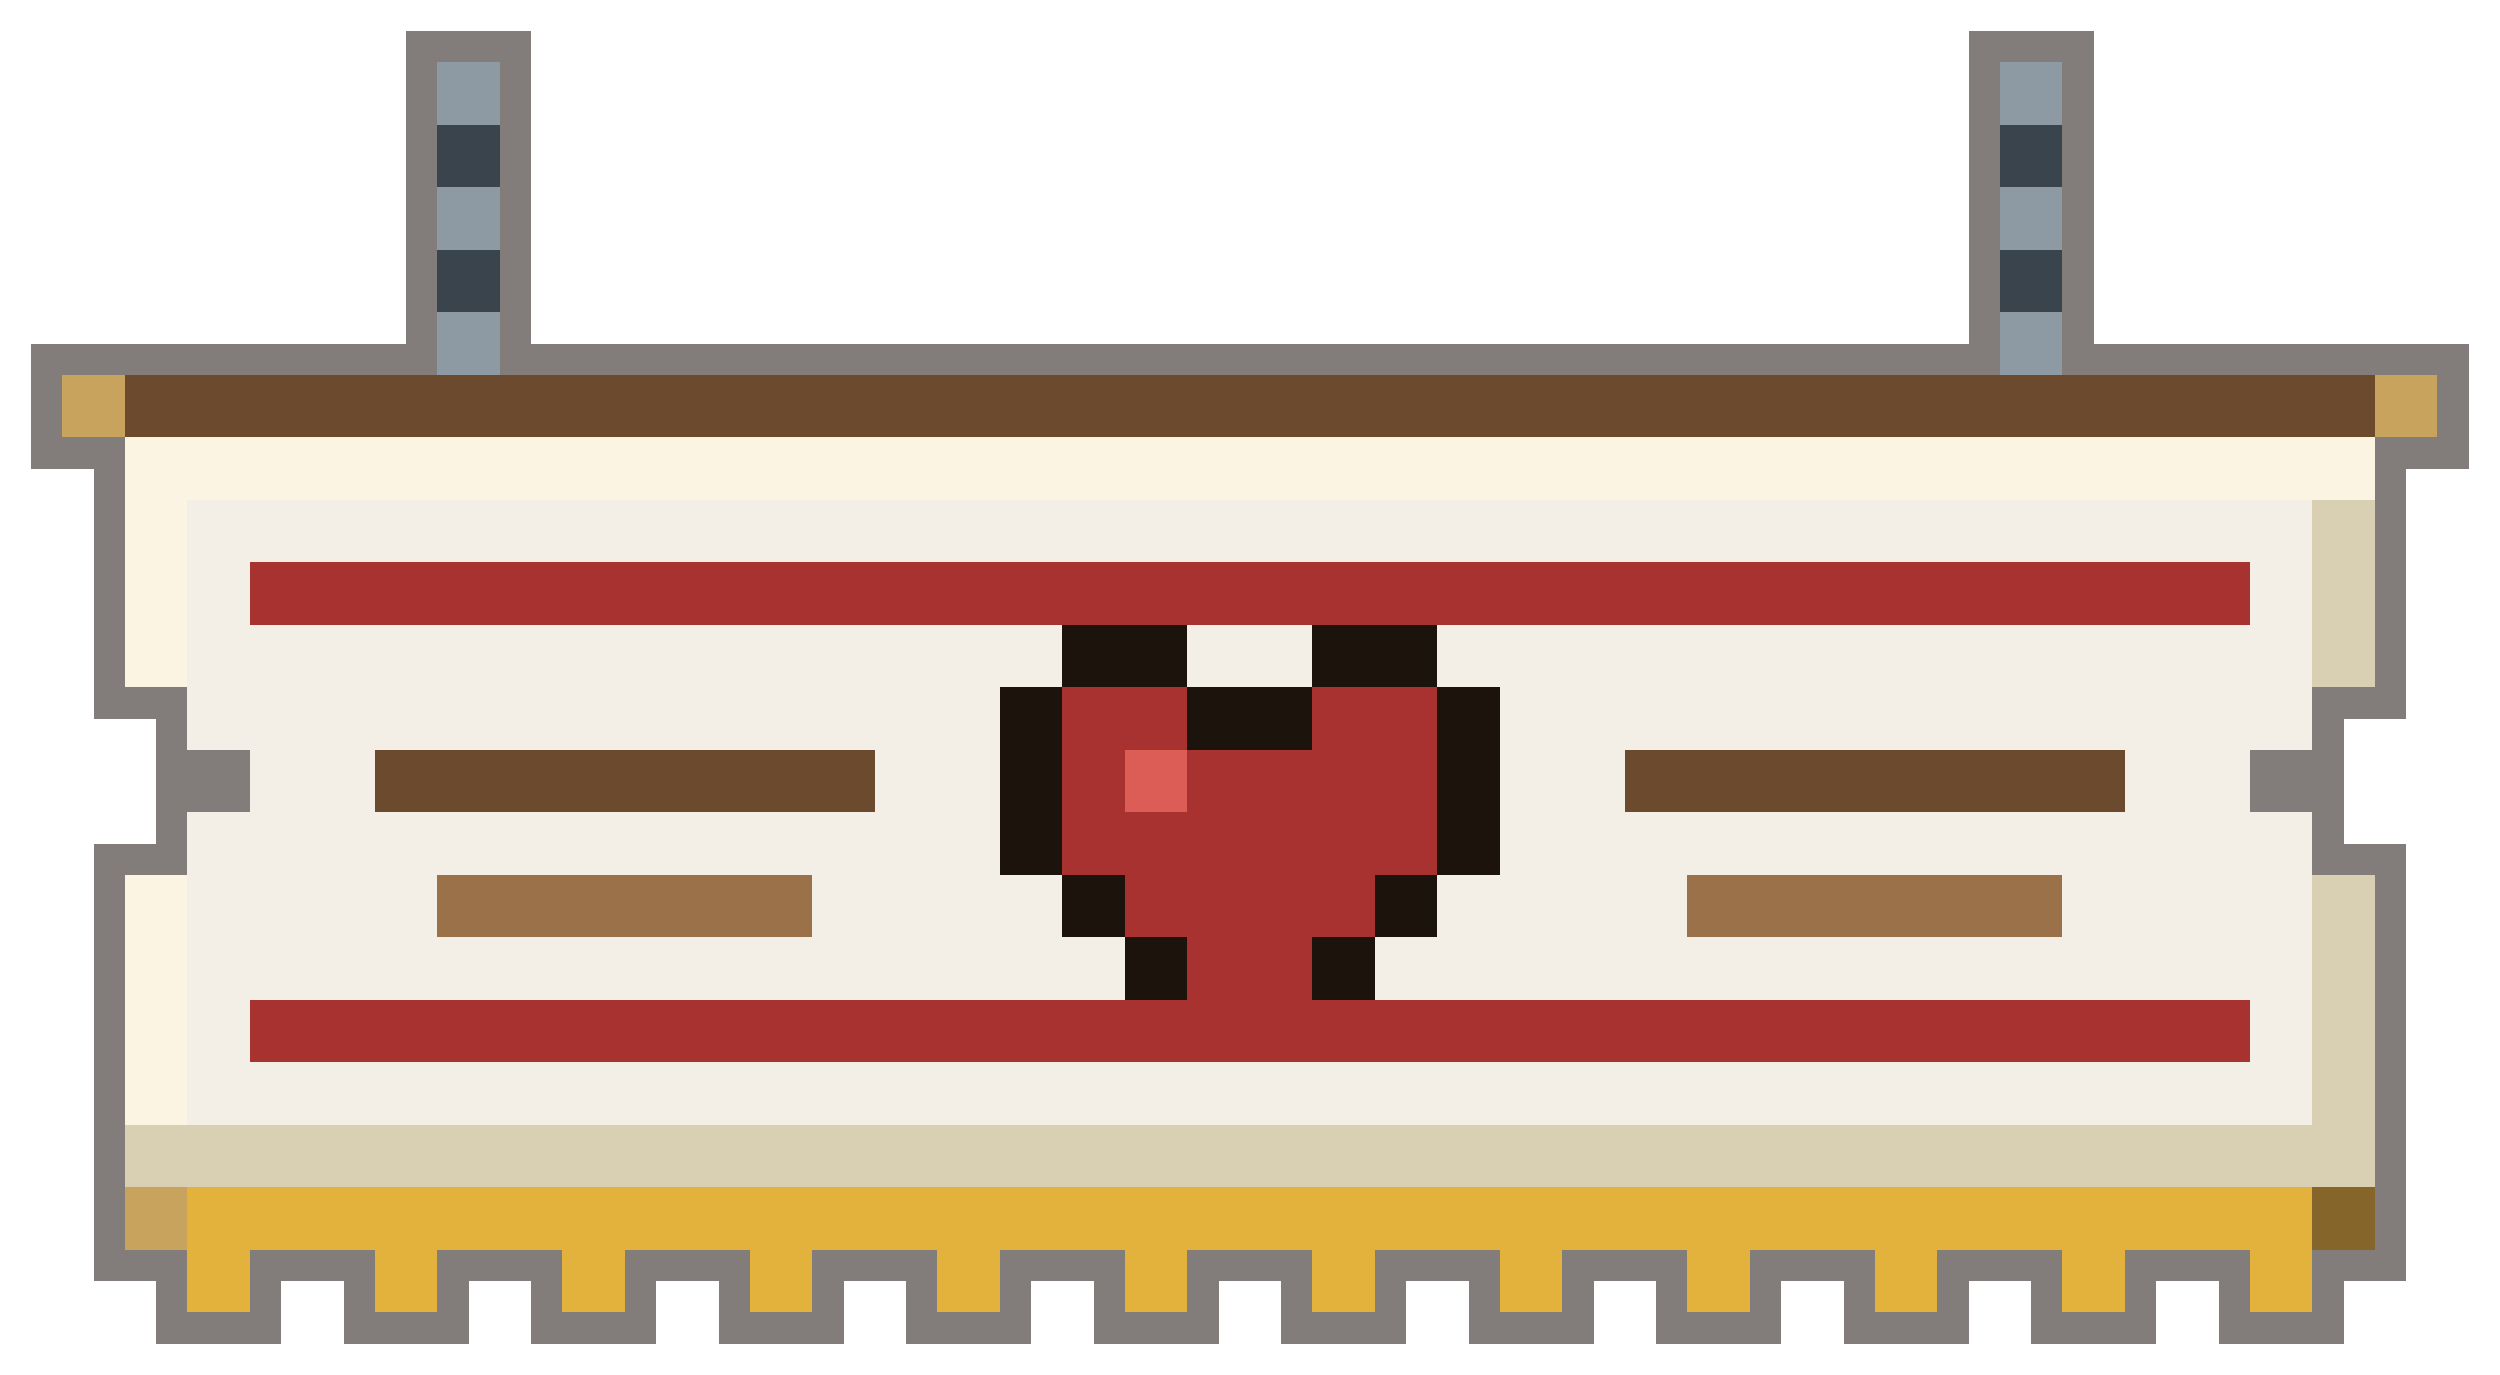
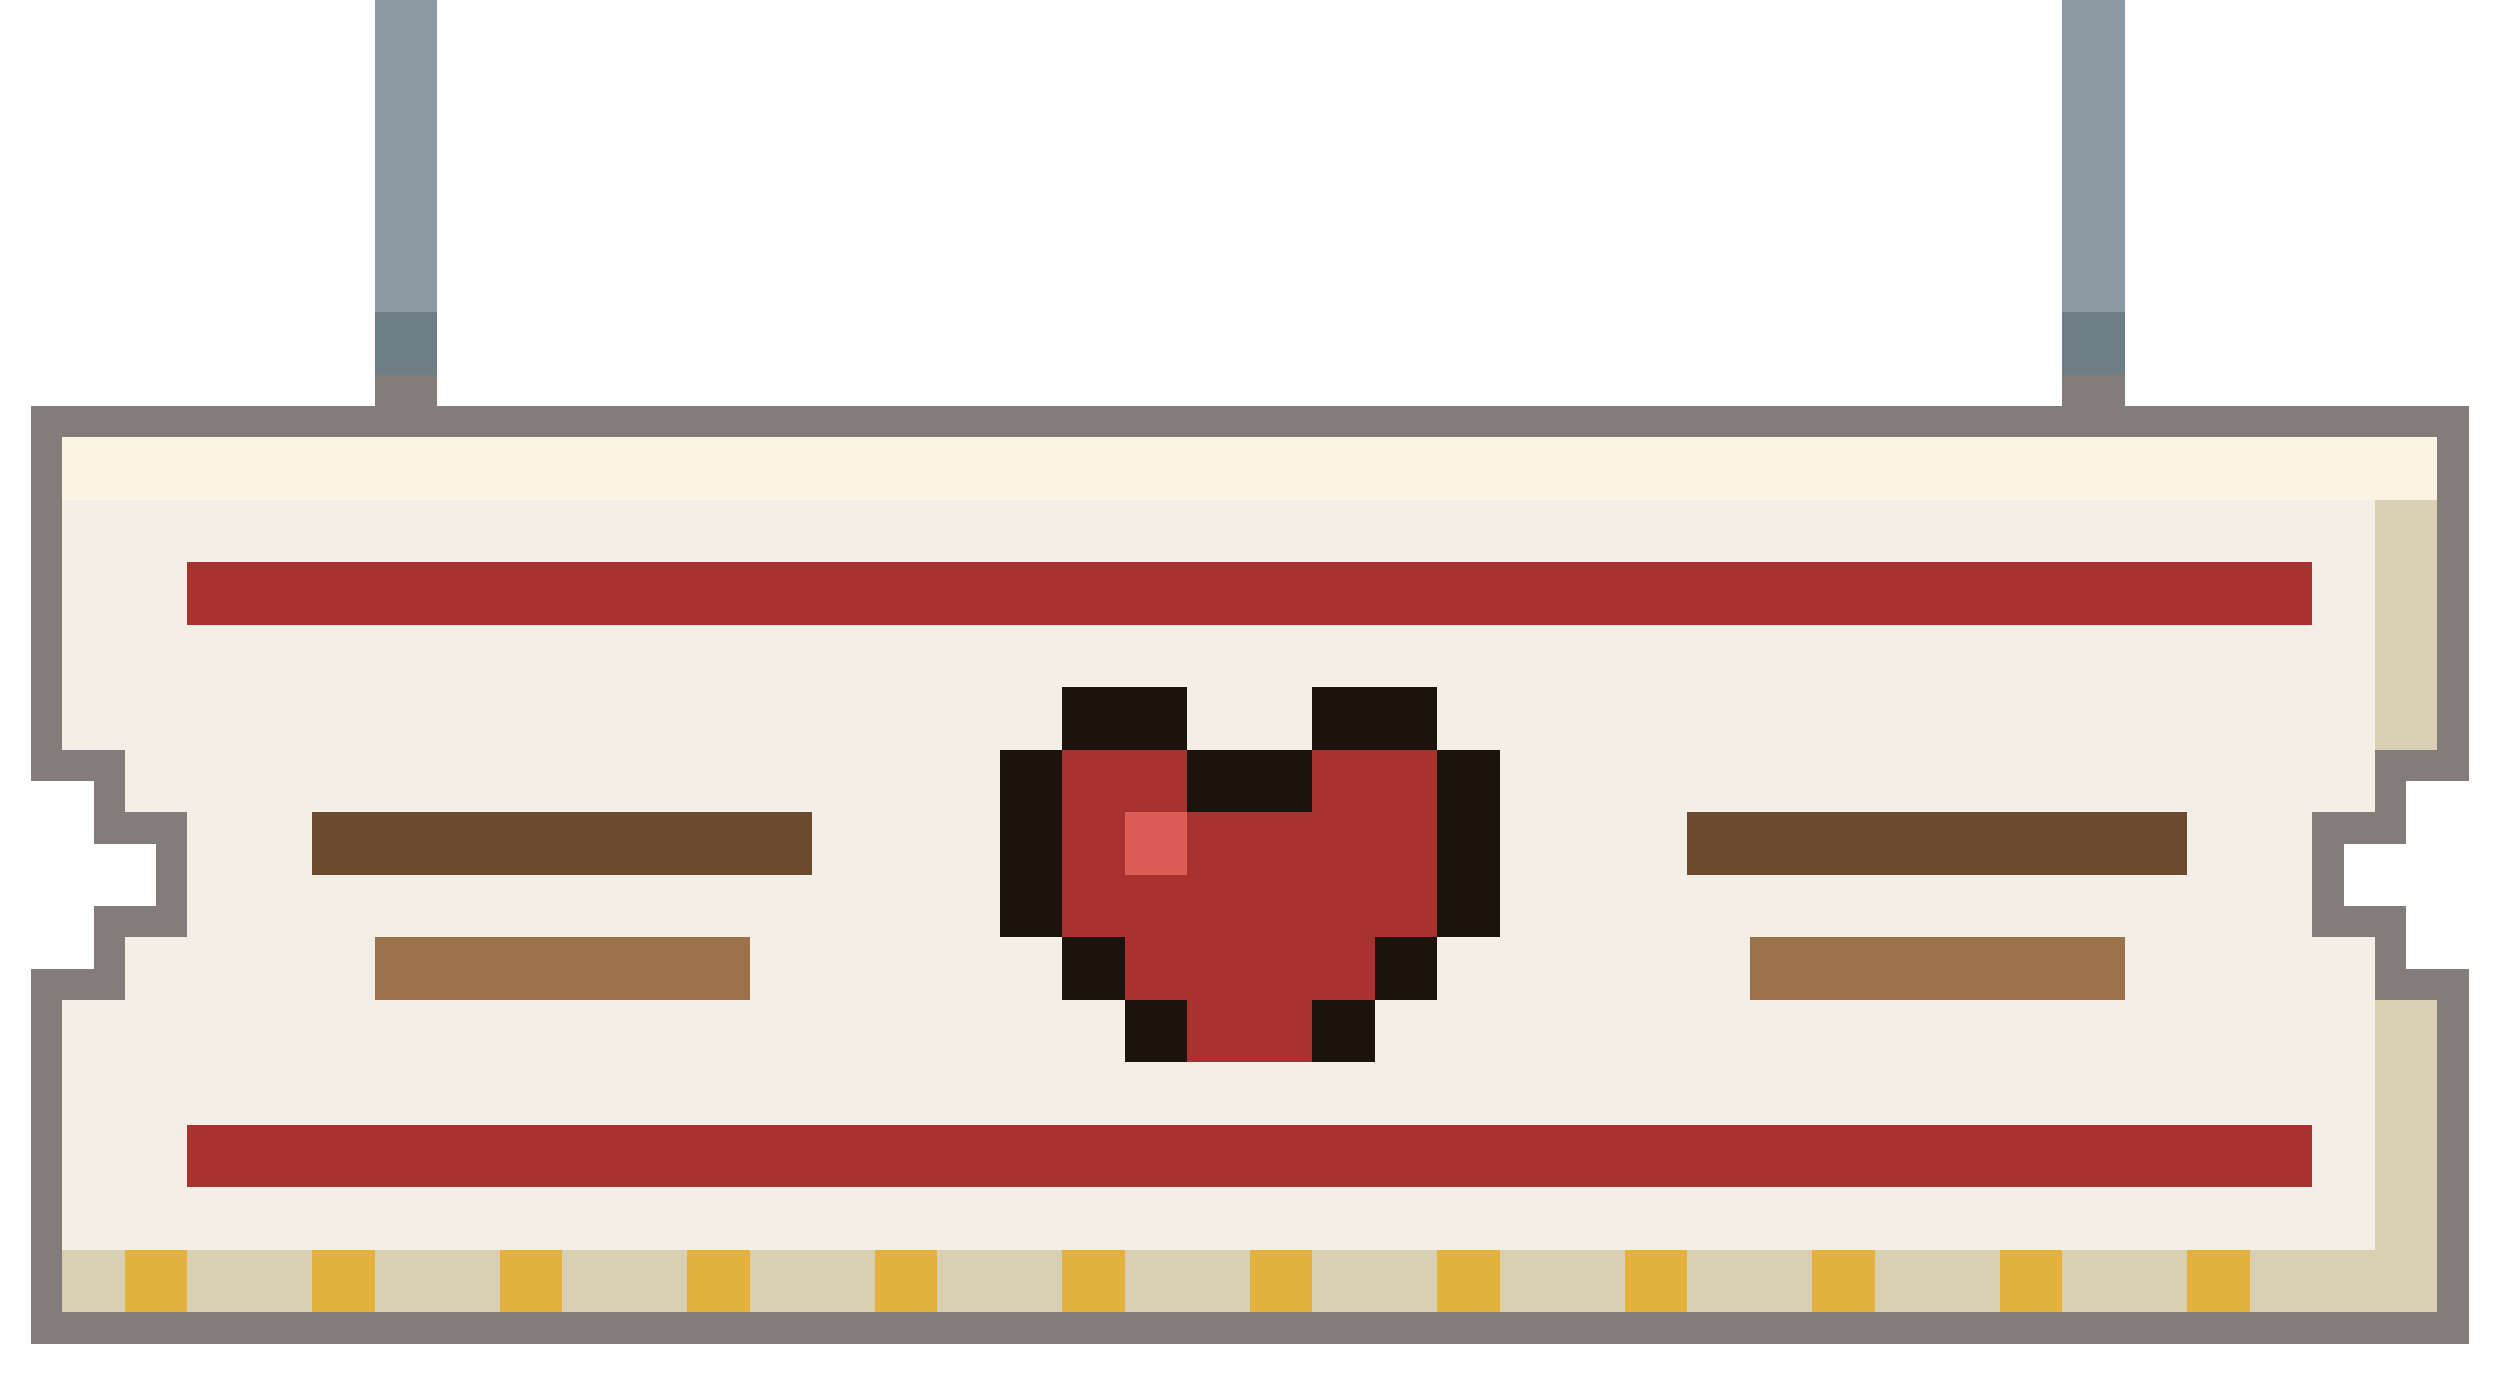
<svg xmlns="http://www.w3.org/2000/svg" viewBox="0 0 80 44" width="160" height="88" shape-rendering="crispEdges">
-   <rect x="13" y="1" width="4" height="1" fill="#1b130c" opacity="0.55" />
-   <rect x="63" y="1" width="4" height="1" fill="#1b130c" opacity="0.55" />
-   <rect x="13" y="2" width="1" height="1" fill="#1b130c" opacity="0.55" />
-   <rect x="14" y="2" width="2" height="1" fill="#8e9aa3" />
-   <rect x="16" y="2" width="1" height="1" fill="#1b130c" opacity="0.55" />
-   <rect x="63" y="2" width="1" height="1" fill="#1b130c" opacity="0.55" />
-   <rect x="64" y="2" width="2" height="1" fill="#8e9aa3" />
-   <rect x="66" y="2" width="1" height="1" fill="#1b130c" opacity="0.55" />
-   <rect x="13" y="3" width="1" height="1" fill="#1b130c" opacity="0.55" />
-   <rect x="14" y="3" width="2" height="1" fill="#8e9aa3" />
-   <rect x="16" y="3" width="1" height="1" fill="#1b130c" opacity="0.55" />
-   <rect x="63" y="3" width="1" height="1" fill="#1b130c" opacity="0.55" />
-   <rect x="64" y="3" width="2" height="1" fill="#8e9aa3" />
-   <rect x="66" y="3" width="1" height="1" fill="#1b130c" opacity="0.55" />
-   <rect x="13" y="4" width="1" height="1" fill="#1b130c" opacity="0.55" />
-   <rect x="14" y="4" width="2" height="1" fill="#3a444c" />
-   <rect x="16" y="4" width="1" height="1" fill="#1b130c" opacity="0.55" />
-   <rect x="63" y="4" width="1" height="1" fill="#1b130c" opacity="0.55" />
-   <rect x="64" y="4" width="2" height="1" fill="#3a444c" />
-   <rect x="66" y="4" width="1" height="1" fill="#1b130c" opacity="0.55" />
-   <rect x="13" y="5" width="1" height="1" fill="#1b130c" opacity="0.55" />
-   <rect x="14" y="5" width="2" height="1" fill="#3a444c" />
-   <rect x="16" y="5" width="1" height="1" fill="#1b130c" opacity="0.55" />
-   <rect x="63" y="5" width="1" height="1" fill="#1b130c" opacity="0.55" />
-   <rect x="64" y="5" width="2" height="1" fill="#3a444c" />
-   <rect x="66" y="5" width="1" height="1" fill="#1b130c" opacity="0.55" />
-   <rect x="13" y="6" width="1" height="1" fill="#1b130c" opacity="0.55" />
-   <rect x="14" y="6" width="2" height="1" fill="#8e9aa3" />
-   <rect x="16" y="6" width="1" height="1" fill="#1b130c" opacity="0.55" />
-   <rect x="63" y="6" width="1" height="1" fill="#1b130c" opacity="0.55" />
-   <rect x="64" y="6" width="2" height="1" fill="#8e9aa3" />
-   <rect x="66" y="6" width="1" height="1" fill="#1b130c" opacity="0.55" />
-   <rect x="13" y="7" width="1" height="1" fill="#1b130c" opacity="0.55" />
-   <rect x="14" y="7" width="2" height="1" fill="#8e9aa3" />
-   <rect x="16" y="7" width="1" height="1" fill="#1b130c" opacity="0.55" />
-   <rect x="63" y="7" width="1" height="1" fill="#1b130c" opacity="0.55" />
-   <rect x="64" y="7" width="2" height="1" fill="#8e9aa3" />
-   <rect x="66" y="7" width="1" height="1" fill="#1b130c" opacity="0.55" />
-   <rect x="13" y="8" width="1" height="1" fill="#1b130c" opacity="0.55" />
-   <rect x="14" y="8" width="2" height="1" fill="#3a444c" />
-   <rect x="16" y="8" width="1" height="1" fill="#1b130c" opacity="0.55" />
-   <rect x="63" y="8" width="1" height="1" fill="#1b130c" opacity="0.55" />
-   <rect x="64" y="8" width="2" height="1" fill="#3a444c" />
-   <rect x="66" y="8" width="1" height="1" fill="#1b130c" opacity="0.55" />
-   <rect x="13" y="9" width="1" height="1" fill="#1b130c" opacity="0.55" />
-   <rect x="14" y="9" width="2" height="1" fill="#3a444c" />
-   <rect x="16" y="9" width="1" height="1" fill="#1b130c" opacity="0.55" />
-   <rect x="63" y="9" width="1" height="1" fill="#1b130c" opacity="0.55" />
-   <rect x="64" y="9" width="2" height="1" fill="#3a444c" />
-   <rect x="66" y="9" width="1" height="1" fill="#1b130c" opacity="0.55" />
-   <rect x="13" y="10" width="1" height="1" fill="#1b130c" opacity="0.55" />
-   <rect x="14" y="10" width="2" height="1" fill="#8e9aa3" />
-   <rect x="16" y="10" width="1" height="1" fill="#1b130c" opacity="0.55" />
-   <rect x="63" y="10" width="1" height="1" fill="#1b130c" opacity="0.55" />
-   <rect x="64" y="10" width="2" height="1" fill="#8e9aa3" />
-   <rect x="66" y="10" width="1" height="1" fill="#1b130c" opacity="0.55" />
-   <rect x="1" y="11" width="13" height="1" fill="#1b130c" opacity="0.55" />
-   <rect x="14" y="11" width="2" height="1" fill="#8e9aa3" />
-   <rect x="16" y="11" width="48" height="1" fill="#1b130c" opacity="0.55" />
-   <rect x="64" y="11" width="2" height="1" fill="#8e9aa3" />
-   <rect x="66" y="11" width="13" height="1" fill="#1b130c" opacity="0.55" />
-   <rect x="1" y="12" width="1" height="1" fill="#1b130c" opacity="0.55" />
-   <rect x="2" y="12" width="2" height="1" fill="#c8a35e" />
-   <rect x="4" y="12" width="72" height="1" fill="#6b4a2e" />
-   <rect x="76" y="12" width="2" height="1" fill="#c8a35e" />
-   <rect x="78" y="12" width="1" height="1" fill="#1b130c" opacity="0.55" />
-   <rect x="1" y="13" width="1" height="1" fill="#1b130c" opacity="0.55" />
-   <rect x="2" y="13" width="2" height="1" fill="#c8a35e" />
-   <rect x="4" y="13" width="72" height="1" fill="#6b4a2e" />
-   <rect x="76" y="13" width="2" height="1" fill="#c8a35e" />
-   <rect x="78" y="13" width="1" height="1" fill="#1b130c" opacity="0.55" />
-   <rect x="1" y="14" width="3" height="1" fill="#1b130c" opacity="0.55" />
-   <rect x="4" y="14" width="72" height="1" fill="#fbf4e2" />
-   <rect x="76" y="14" width="3" height="1" fill="#1b130c" opacity="0.55" />
-   <rect x="3" y="15" width="1" height="1" fill="#1b130c" opacity="0.55" />
-   <rect x="4" y="15" width="72" height="1" fill="#fbf4e2" />
-   <rect x="76" y="15" width="1" height="1" fill="#1b130c" opacity="0.55" />
-   <rect x="3" y="16" width="1" height="1" fill="#1b130c" opacity="0.55" />
-   <rect x="4" y="16" width="2" height="1" fill="#fbf4e2" />
-   <rect x="6" y="16" width="68" height="1" fill="#f4efe6" />
-   <rect x="74" y="16" width="2" height="1" fill="#d9cfb2" />
-   <rect x="76" y="16" width="1" height="1" fill="#1b130c" opacity="0.55" />
-   <rect x="3" y="17" width="1" height="1" fill="#1b130c" opacity="0.55" />
-   <rect x="4" y="17" width="2" height="1" fill="#fbf4e2" />
-   <rect x="6" y="17" width="68" height="1" fill="#f4efe6" />
-   <rect x="74" y="17" width="2" height="1" fill="#d9cfb2" />
-   <rect x="76" y="17" width="1" height="1" fill="#1b130c" opacity="0.55" />
-   <rect x="3" y="18" width="1" height="1" fill="#1b130c" opacity="0.55" />
-   <rect x="4" y="18" width="2" height="1" fill="#fbf4e2" />
-   <rect x="6" y="18" width="2" height="1" fill="#f4efe6" />
-   <rect x="8" y="18" width="64" height="1" fill="#a8322f" />
-   <rect x="72" y="18" width="2" height="1" fill="#f4efe6" />
-   <rect x="74" y="18" width="2" height="1" fill="#d9cfb2" />
-   <rect x="76" y="18" width="1" height="1" fill="#1b130c" opacity="0.55" />
-   <rect x="3" y="19" width="1" height="1" fill="#1b130c" opacity="0.55" />
-   <rect x="4" y="19" width="2" height="1" fill="#fbf4e2" />
-   <rect x="6" y="19" width="2" height="1" fill="#f4efe6" />
-   <rect x="8" y="19" width="64" height="1" fill="#a8322f" />
-   <rect x="72" y="19" width="2" height="1" fill="#f4efe6" />
-   <rect x="74" y="19" width="2" height="1" fill="#d9cfb2" />
-   <rect x="76" y="19" width="1" height="1" fill="#1b130c" opacity="0.55" />
-   <rect x="3" y="20" width="1" height="1" fill="#1b130c" opacity="0.55" />
-   <rect x="4" y="20" width="2" height="1" fill="#fbf4e2" />
-   <rect x="6" y="20" width="28" height="1" fill="#f4efe6" />
-   <rect x="34" y="20" width="4" height="1" fill="#1b130c" />
-   <rect x="38" y="20" width="4" height="1" fill="#f4efe6" />
-   <rect x="42" y="20" width="4" height="1" fill="#1b130c" />
-   <rect x="46" y="20" width="28" height="1" fill="#f4efe6" />
-   <rect x="74" y="20" width="2" height="1" fill="#d9cfb2" />
-   <rect x="76" y="20" width="1" height="1" fill="#1b130c" opacity="0.55" />
-   <rect x="3" y="21" width="1" height="1" fill="#1b130c" opacity="0.55" />
-   <rect x="4" y="21" width="2" height="1" fill="#fbf4e2" />
-   <rect x="6" y="21" width="28" height="1" fill="#f4efe6" />
-   <rect x="34" y="21" width="4" height="1" fill="#1b130c" />
-   <rect x="38" y="21" width="4" height="1" fill="#f4efe6" />
-   <rect x="42" y="21" width="4" height="1" fill="#1b130c" />
-   <rect x="46" y="21" width="28" height="1" fill="#f4efe6" />
-   <rect x="74" y="21" width="2" height="1" fill="#d9cfb2" />
-   <rect x="76" y="21" width="1" height="1" fill="#1b130c" opacity="0.55" />
-   <rect x="3" y="22" width="3" height="1" fill="#1b130c" opacity="0.55" />
-   <rect x="6" y="22" width="26" height="1" fill="#f4efe6" />
-   <rect x="32" y="22" width="2" height="1" fill="#1b130c" />
-   <rect x="34" y="22" width="4" height="1" fill="#a8322f" />
-   <rect x="38" y="22" width="4" height="1" fill="#1b130c" />
-   <rect x="42" y="22" width="4" height="1" fill="#a8322f" />
-   <rect x="46" y="22" width="2" height="1" fill="#1b130c" />
-   <rect x="48" y="22" width="26" height="1" fill="#f4efe6" />
-   <rect x="74" y="22" width="3" height="1" fill="#1b130c" opacity="0.55" />
-   <rect x="5" y="23" width="1" height="1" fill="#1b130c" opacity="0.55" />
-   <rect x="6" y="23" width="26" height="1" fill="#f4efe6" />
-   <rect x="32" y="23" width="2" height="1" fill="#1b130c" />
-   <rect x="34" y="23" width="4" height="1" fill="#a8322f" />
-   <rect x="38" y="23" width="4" height="1" fill="#1b130c" />
-   <rect x="42" y="23" width="4" height="1" fill="#a8322f" />
-   <rect x="46" y="23" width="2" height="1" fill="#1b130c" />
-   <rect x="48" y="23" width="26" height="1" fill="#f4efe6" />
-   <rect x="74" y="23" width="1" height="1" fill="#1b130c" opacity="0.55" />
-   <rect x="5" y="24" width="3" height="1" fill="#1b130c" opacity="0.55" />
-   <rect x="8" y="24" width="4" height="1" fill="#f4efe6" />
-   <rect x="12" y="24" width="16" height="1" fill="#6b4a2e" />
-   <rect x="28" y="24" width="4" height="1" fill="#f4efe6" />
+   <rect x="12" y="0" width="2" height="1" fill="#8e9aa3" />
+   <rect x="12" y="1" width="2" height="1" fill="#8e9aa3" />
+   <rect x="12" y="2" width="2" height="1" fill="#8e9aa3" />
+   <rect x="12" y="3" width="2" height="1" fill="#8e9aa3" />
+   <rect x="12" y="4" width="2" height="1" fill="#8e9aa3" />
+   <rect x="12" y="5" width="2" height="1" fill="#8e9aa3" />
+   <rect x="12" y="6" width="2" height="1" fill="#8e9aa3" />
+   <rect x="12" y="7" width="2" height="1" fill="#8e9aa3" />
+   <rect x="12" y="8" width="2" height="1" fill="#8e9aa3" />
+   <rect x="12" y="9" width="2" height="1" fill="#8e9aa3" />
+   <rect x="12" y="10" width="2" height="1" fill="#6f7d87" />
+   <rect x="12" y="11" width="2" height="1" fill="#6f7d87" />
+   <rect x="12" y="12" width="2" height="1" fill="#1b130c" opacity="0.55" />
+   <rect x="66" y="0" width="2" height="1" fill="#8e9aa3" />
+   <rect x="66" y="1" width="2" height="1" fill="#8e9aa3" />
+   <rect x="66" y="2" width="2" height="1" fill="#8e9aa3" />
+   <rect x="66" y="3" width="2" height="1" fill="#8e9aa3" />
+   <rect x="66" y="4" width="2" height="1" fill="#8e9aa3" />
+   <rect x="66" y="5" width="2" height="1" fill="#8e9aa3" />
+   <rect x="66" y="6" width="2" height="1" fill="#8e9aa3" />
+   <rect x="66" y="7" width="2" height="1" fill="#8e9aa3" />
+   <rect x="66" y="8" width="2" height="1" fill="#8e9aa3" />
+   <rect x="66" y="9" width="2" height="1" fill="#8e9aa3" />
+   <rect x="66" y="10" width="2" height="1" fill="#6f7d87" />
+   <rect x="66" y="11" width="2" height="1" fill="#6f7d87" />
+   <rect x="66" y="12" width="2" height="1" fill="#1b130c" opacity="0.55" />
+   <rect x="1" y="13" width="78" height="1" fill="#1b130c" opacity="0.55" />
+   <rect x="1" y="14" width="1" height="1" fill="#1b130c" opacity="0.55" />
+   <rect x="2" y="14" width="76" height="1" fill="#fbf4e2" />
+   <rect x="78" y="14" width="1" height="1" fill="#1b130c" opacity="0.55" />
+   <rect x="1" y="15" width="1" height="1" fill="#1b130c" opacity="0.55" />
+   <rect x="2" y="15" width="76" height="1" fill="#fbf4e2" />
+   <rect x="78" y="15" width="1" height="1" fill="#1b130c" opacity="0.55" />
+   <rect x="1" y="16" width="1" height="1" fill="#1b130c" opacity="0.55" />
+   <rect x="2" y="16" width="74" height="1" fill="#f4efe6" />
+   <rect x="76" y="16" width="2" height="1" fill="#d9cfb2" />
+   <rect x="78" y="16" width="1" height="1" fill="#1b130c" opacity="0.55" />
+   <rect x="1" y="17" width="1" height="1" fill="#1b130c" opacity="0.55" />
+   <rect x="2" y="17" width="74" height="1" fill="#f4efe6" />
+   <rect x="76" y="17" width="2" height="1" fill="#d9cfb2" />
+   <rect x="78" y="17" width="1" height="1" fill="#1b130c" opacity="0.55" />
+   <rect x="1" y="18" width="1" height="1" fill="#1b130c" opacity="0.55" />
+   <rect x="2" y="18" width="4" height="1" fill="#f4efe6" />
+   <rect x="6" y="18" width="68" height="1" fill="#a8322f" />
+   <rect x="74" y="18" width="2" height="1" fill="#f4efe6" />
+   <rect x="76" y="18" width="2" height="1" fill="#d9cfb2" />
+   <rect x="78" y="18" width="1" height="1" fill="#1b130c" opacity="0.55" />
+   <rect x="1" y="19" width="1" height="1" fill="#1b130c" opacity="0.55" />
+   <rect x="2" y="19" width="4" height="1" fill="#f4efe6" />
+   <rect x="6" y="19" width="68" height="1" fill="#a8322f" />
+   <rect x="74" y="19" width="2" height="1" fill="#f4efe6" />
+   <rect x="76" y="19" width="2" height="1" fill="#d9cfb2" />
+   <rect x="78" y="19" width="1" height="1" fill="#1b130c" opacity="0.55" />
+   <rect x="1" y="20" width="1" height="1" fill="#1b130c" opacity="0.55" />
+   <rect x="2" y="20" width="74" height="1" fill="#f4efe6" />
+   <rect x="76" y="20" width="2" height="1" fill="#d9cfb2" />
+   <rect x="78" y="20" width="1" height="1" fill="#1b130c" opacity="0.55" />
+   <rect x="1" y="21" width="1" height="1" fill="#1b130c" opacity="0.55" />
+   <rect x="2" y="21" width="74" height="1" fill="#f4efe6" />
+   <rect x="76" y="21" width="2" height="1" fill="#d9cfb2" />
+   <rect x="78" y="21" width="1" height="1" fill="#1b130c" opacity="0.55" />
+   <rect x="1" y="22" width="1" height="1" fill="#1b130c" opacity="0.55" />
+   <rect x="2" y="22" width="32" height="1" fill="#f4efe6" />
+   <rect x="34" y="22" width="4" height="1" fill="#1b130c" />
+   <rect x="38" y="22" width="4" height="1" fill="#f4efe6" />
+   <rect x="42" y="22" width="4" height="1" fill="#1b130c" />
+   <rect x="46" y="22" width="30" height="1" fill="#f4efe6" />
+   <rect x="76" y="22" width="2" height="1" fill="#d9cfb2" />
+   <rect x="78" y="22" width="1" height="1" fill="#1b130c" opacity="0.55" />
+   <rect x="1" y="23" width="1" height="1" fill="#1b130c" opacity="0.55" />
+   <rect x="2" y="23" width="32" height="1" fill="#f4efe6" />
+   <rect x="34" y="23" width="4" height="1" fill="#1b130c" />
+   <rect x="38" y="23" width="4" height="1" fill="#f4efe6" />
+   <rect x="42" y="23" width="4" height="1" fill="#1b130c" />
+   <rect x="46" y="23" width="30" height="1" fill="#f4efe6" />
+   <rect x="76" y="23" width="2" height="1" fill="#d9cfb2" />
+   <rect x="78" y="23" width="1" height="1" fill="#1b130c" opacity="0.55" />
+   <rect x="1" y="24" width="3" height="1" fill="#1b130c" opacity="0.55" />
+   <rect x="4" y="24" width="28" height="1" fill="#f4efe6" />
  <rect x="32" y="24" width="2" height="1" fill="#1b130c" />
-   <rect x="34" y="24" width="2" height="1" fill="#a8322f" />
-   <rect x="36" y="24" width="2" height="1" fill="#dc5d55" />
-   <rect x="38" y="24" width="8" height="1" fill="#a8322f" />
+   <rect x="34" y="24" width="4" height="1" fill="#a8322f" />
+   <rect x="38" y="24" width="4" height="1" fill="#1b130c" />
+   <rect x="42" y="24" width="4" height="1" fill="#a8322f" />
  <rect x="46" y="24" width="2" height="1" fill="#1b130c" />
-   <rect x="48" y="24" width="4" height="1" fill="#f4efe6" />
-   <rect x="52" y="24" width="16" height="1" fill="#6b4a2e" />
-   <rect x="68" y="24" width="4" height="1" fill="#f4efe6" />
-   <rect x="72" y="24" width="3" height="1" fill="#1b130c" opacity="0.55" />
-   <rect x="5" y="25" width="3" height="1" fill="#1b130c" opacity="0.55" />
-   <rect x="8" y="25" width="4" height="1" fill="#f4efe6" />
-   <rect x="12" y="25" width="16" height="1" fill="#6b4a2e" />
-   <rect x="28" y="25" width="4" height="1" fill="#f4efe6" />
+   <rect x="48" y="24" width="28" height="1" fill="#f4efe6" />
+   <rect x="76" y="24" width="3" height="1" fill="#1b130c" opacity="0.55" />
+   <rect x="3" y="25" width="1" height="1" fill="#1b130c" opacity="0.55" />
+   <rect x="4" y="25" width="28" height="1" fill="#f4efe6" />
  <rect x="32" y="25" width="2" height="1" fill="#1b130c" />
-   <rect x="34" y="25" width="2" height="1" fill="#a8322f" />
-   <rect x="36" y="25" width="2" height="1" fill="#dc5d55" />
-   <rect x="38" y="25" width="8" height="1" fill="#a8322f" />
+   <rect x="34" y="25" width="4" height="1" fill="#a8322f" />
+   <rect x="38" y="25" width="4" height="1" fill="#1b130c" />
+   <rect x="42" y="25" width="4" height="1" fill="#a8322f" />
  <rect x="46" y="25" width="2" height="1" fill="#1b130c" />
-   <rect x="48" y="25" width="4" height="1" fill="#f4efe6" />
-   <rect x="52" y="25" width="16" height="1" fill="#6b4a2e" />
-   <rect x="68" y="25" width="4" height="1" fill="#f4efe6" />
-   <rect x="72" y="25" width="3" height="1" fill="#1b130c" opacity="0.55" />
-   <rect x="5" y="26" width="1" height="1" fill="#1b130c" opacity="0.55" />
-   <rect x="6" y="26" width="26" height="1" fill="#f4efe6" />
+   <rect x="48" y="25" width="28" height="1" fill="#f4efe6" />
+   <rect x="76" y="25" width="1" height="1" fill="#1b130c" opacity="0.55" />
+   <rect x="3" y="26" width="3" height="1" fill="#1b130c" opacity="0.55" />
+   <rect x="6" y="26" width="4" height="1" fill="#f4efe6" />
+   <rect x="10" y="26" width="16" height="1" fill="#6b4a2e" />
+   <rect x="26" y="26" width="6" height="1" fill="#f4efe6" />
  <rect x="32" y="26" width="2" height="1" fill="#1b130c" />
-   <rect x="34" y="26" width="12" height="1" fill="#a8322f" />
+   <rect x="34" y="26" width="2" height="1" fill="#a8322f" />
+   <rect x="36" y="26" width="2" height="1" fill="#dc5d55" />
+   <rect x="38" y="26" width="8" height="1" fill="#a8322f" />
  <rect x="46" y="26" width="2" height="1" fill="#1b130c" />
-   <rect x="48" y="26" width="26" height="1" fill="#f4efe6" />
-   <rect x="74" y="26" width="1" height="1" fill="#1b130c" opacity="0.55" />
-   <rect x="3" y="27" width="3" height="1" fill="#1b130c" opacity="0.55" />
-   <rect x="6" y="27" width="26" height="1" fill="#f4efe6" />
+   <rect x="48" y="26" width="6" height="1" fill="#f4efe6" />
+   <rect x="54" y="26" width="16" height="1" fill="#6b4a2e" />
+   <rect x="70" y="26" width="4" height="1" fill="#f4efe6" />
+   <rect x="74" y="26" width="3" height="1" fill="#1b130c" opacity="0.55" />
+   <rect x="5" y="27" width="1" height="1" fill="#1b130c" opacity="0.55" />
+   <rect x="6" y="27" width="4" height="1" fill="#f4efe6" />
+   <rect x="10" y="27" width="16" height="1" fill="#6b4a2e" />
+   <rect x="26" y="27" width="6" height="1" fill="#f4efe6" />
  <rect x="32" y="27" width="2" height="1" fill="#1b130c" />
-   <rect x="34" y="27" width="12" height="1" fill="#a8322f" />
+   <rect x="34" y="27" width="2" height="1" fill="#a8322f" />
+   <rect x="36" y="27" width="2" height="1" fill="#dc5d55" />
+   <rect x="38" y="27" width="8" height="1" fill="#a8322f" />
  <rect x="46" y="27" width="2" height="1" fill="#1b130c" />
-   <rect x="48" y="27" width="26" height="1" fill="#f4efe6" />
-   <rect x="74" y="27" width="3" height="1" fill="#1b130c" opacity="0.55" />
-   <rect x="3" y="28" width="1" height="1" fill="#1b130c" opacity="0.55" />
-   <rect x="4" y="28" width="2" height="1" fill="#fbf4e2" />
-   <rect x="6" y="28" width="8" height="1" fill="#f4efe6" />
-   <rect x="14" y="28" width="12" height="1" fill="#9a7148" />
-   <rect x="26" y="28" width="8" height="1" fill="#f4efe6" />
-   <rect x="34" y="28" width="2" height="1" fill="#1b130c" />
-   <rect x="36" y="28" width="8" height="1" fill="#a8322f" />
-   <rect x="44" y="28" width="2" height="1" fill="#1b130c" />
-   <rect x="46" y="28" width="8" height="1" fill="#f4efe6" />
-   <rect x="54" y="28" width="12" height="1" fill="#9a7148" />
-   <rect x="66" y="28" width="8" height="1" fill="#f4efe6" />
-   <rect x="74" y="28" width="2" height="1" fill="#d9cfb2" />
-   <rect x="76" y="28" width="1" height="1" fill="#1b130c" opacity="0.55" />
-   <rect x="3" y="29" width="1" height="1" fill="#1b130c" opacity="0.55" />
-   <rect x="4" y="29" width="2" height="1" fill="#fbf4e2" />
-   <rect x="6" y="29" width="8" height="1" fill="#f4efe6" />
-   <rect x="14" y="29" width="12" height="1" fill="#9a7148" />
-   <rect x="26" y="29" width="8" height="1" fill="#f4efe6" />
-   <rect x="34" y="29" width="2" height="1" fill="#1b130c" />
-   <rect x="36" y="29" width="8" height="1" fill="#a8322f" />
-   <rect x="44" y="29" width="2" height="1" fill="#1b130c" />
-   <rect x="46" y="29" width="8" height="1" fill="#f4efe6" />
-   <rect x="54" y="29" width="12" height="1" fill="#9a7148" />
-   <rect x="66" y="29" width="8" height="1" fill="#f4efe6" />
-   <rect x="74" y="29" width="2" height="1" fill="#d9cfb2" />
-   <rect x="76" y="29" width="1" height="1" fill="#1b130c" opacity="0.55" />
+   <rect x="48" y="27" width="6" height="1" fill="#f4efe6" />
+   <rect x="54" y="27" width="16" height="1" fill="#6b4a2e" />
+   <rect x="70" y="27" width="4" height="1" fill="#f4efe6" />
+   <rect x="74" y="27" width="1" height="1" fill="#1b130c" opacity="0.55" />
+   <rect x="5" y="28" width="1" height="1" fill="#1b130c" opacity="0.55" />
+   <rect x="6" y="28" width="26" height="1" fill="#f4efe6" />
+   <rect x="32" y="28" width="2" height="1" fill="#1b130c" />
+   <rect x="34" y="28" width="12" height="1" fill="#a8322f" />
+   <rect x="46" y="28" width="2" height="1" fill="#1b130c" />
+   <rect x="48" y="28" width="26" height="1" fill="#f4efe6" />
+   <rect x="74" y="28" width="1" height="1" fill="#1b130c" opacity="0.55" />
+   <rect x="3" y="29" width="3" height="1" fill="#1b130c" opacity="0.55" />
+   <rect x="6" y="29" width="26" height="1" fill="#f4efe6" />
+   <rect x="32" y="29" width="2" height="1" fill="#1b130c" />
+   <rect x="34" y="29" width="12" height="1" fill="#a8322f" />
+   <rect x="46" y="29" width="2" height="1" fill="#1b130c" />
+   <rect x="48" y="29" width="26" height="1" fill="#f4efe6" />
+   <rect x="74" y="29" width="3" height="1" fill="#1b130c" opacity="0.55" />
  <rect x="3" y="30" width="1" height="1" fill="#1b130c" opacity="0.55" />
-   <rect x="4" y="30" width="2" height="1" fill="#fbf4e2" />
-   <rect x="6" y="30" width="30" height="1" fill="#f4efe6" />
-   <rect x="36" y="30" width="2" height="1" fill="#1b130c" />
-   <rect x="38" y="30" width="4" height="1" fill="#a8322f" />
-   <rect x="42" y="30" width="2" height="1" fill="#1b130c" />
-   <rect x="44" y="30" width="30" height="1" fill="#f4efe6" />
-   <rect x="74" y="30" width="2" height="1" fill="#d9cfb2" />
+   <rect x="4" y="30" width="8" height="1" fill="#f4efe6" />
+   <rect x="12" y="30" width="12" height="1" fill="#9a7148" />
+   <rect x="24" y="30" width="10" height="1" fill="#f4efe6" />
+   <rect x="34" y="30" width="2" height="1" fill="#1b130c" />
+   <rect x="36" y="30" width="8" height="1" fill="#a8322f" />
+   <rect x="44" y="30" width="2" height="1" fill="#1b130c" />
+   <rect x="46" y="30" width="10" height="1" fill="#f4efe6" />
+   <rect x="56" y="30" width="12" height="1" fill="#9a7148" />
+   <rect x="68" y="30" width="8" height="1" fill="#f4efe6" />
  <rect x="76" y="30" width="1" height="1" fill="#1b130c" opacity="0.55" />
-   <rect x="3" y="31" width="1" height="1" fill="#1b130c" opacity="0.55" />
-   <rect x="4" y="31" width="2" height="1" fill="#fbf4e2" />
-   <rect x="6" y="31" width="30" height="1" fill="#f4efe6" />
-   <rect x="36" y="31" width="2" height="1" fill="#1b130c" />
-   <rect x="38" y="31" width="4" height="1" fill="#a8322f" />
-   <rect x="42" y="31" width="2" height="1" fill="#1b130c" />
-   <rect x="44" y="31" width="30" height="1" fill="#f4efe6" />
-   <rect x="74" y="31" width="2" height="1" fill="#d9cfb2" />
-   <rect x="76" y="31" width="1" height="1" fill="#1b130c" opacity="0.55" />
-   <rect x="3" y="32" width="1" height="1" fill="#1b130c" opacity="0.55" />
-   <rect x="4" y="32" width="2" height="1" fill="#fbf4e2" />
-   <rect x="6" y="32" width="2" height="1" fill="#f4efe6" />
-   <rect x="8" y="32" width="64" height="1" fill="#a8322f" />
-   <rect x="72" y="32" width="2" height="1" fill="#f4efe6" />
-   <rect x="74" y="32" width="2" height="1" fill="#d9cfb2" />
-   <rect x="76" y="32" width="1" height="1" fill="#1b130c" opacity="0.55" />
-   <rect x="3" y="33" width="1" height="1" fill="#1b130c" opacity="0.55" />
-   <rect x="4" y="33" width="2" height="1" fill="#fbf4e2" />
-   <rect x="6" y="33" width="2" height="1" fill="#f4efe6" />
-   <rect x="8" y="33" width="64" height="1" fill="#a8322f" />
-   <rect x="72" y="33" width="2" height="1" fill="#f4efe6" />
-   <rect x="74" y="33" width="2" height="1" fill="#d9cfb2" />
-   <rect x="76" y="33" width="1" height="1" fill="#1b130c" opacity="0.55" />
-   <rect x="3" y="34" width="1" height="1" fill="#1b130c" opacity="0.55" />
-   <rect x="4" y="34" width="2" height="1" fill="#fbf4e2" />
-   <rect x="6" y="34" width="68" height="1" fill="#f4efe6" />
-   <rect x="74" y="34" width="2" height="1" fill="#d9cfb2" />
-   <rect x="76" y="34" width="1" height="1" fill="#1b130c" opacity="0.55" />
-   <rect x="3" y="35" width="1" height="1" fill="#1b130c" opacity="0.55" />
-   <rect x="4" y="35" width="2" height="1" fill="#fbf4e2" />
-   <rect x="6" y="35" width="68" height="1" fill="#f4efe6" />
-   <rect x="74" y="35" width="2" height="1" fill="#d9cfb2" />
-   <rect x="76" y="35" width="1" height="1" fill="#1b130c" opacity="0.55" />
-   <rect x="3" y="36" width="1" height="1" fill="#1b130c" opacity="0.55" />
-   <rect x="4" y="36" width="72" height="1" fill="#d9cfb2" />
-   <rect x="76" y="36" width="1" height="1" fill="#1b130c" opacity="0.55" />
-   <rect x="3" y="37" width="1" height="1" fill="#1b130c" opacity="0.55" />
-   <rect x="4" y="37" width="72" height="1" fill="#d9cfb2" />
-   <rect x="76" y="37" width="1" height="1" fill="#1b130c" opacity="0.55" />
-   <rect x="3" y="38" width="1" height="1" fill="#1b130c" opacity="0.55" />
-   <rect x="4" y="38" width="2" height="1" fill="#c8a35e" />
-   <rect x="6" y="38" width="68" height="1" fill="#e3b23c" />
-   <rect x="74" y="38" width="2" height="1" fill="#86652a" />
-   <rect x="76" y="38" width="1" height="1" fill="#1b130c" opacity="0.55" />
-   <rect x="3" y="39" width="1" height="1" fill="#1b130c" opacity="0.55" />
-   <rect x="4" y="39" width="2" height="1" fill="#c8a35e" />
-   <rect x="6" y="39" width="68" height="1" fill="#e3b23c" />
-   <rect x="74" y="39" width="2" height="1" fill="#86652a" />
-   <rect x="76" y="39" width="1" height="1" fill="#1b130c" opacity="0.55" />
-   <rect x="3" y="40" width="3" height="1" fill="#1b130c" opacity="0.55" />
-   <rect x="6" y="40" width="2" height="1" fill="#e3b23c" />
-   <rect x="8" y="40" width="4" height="1" fill="#1b130c" opacity="0.55" />
-   <rect x="12" y="40" width="2" height="1" fill="#e3b23c" />
-   <rect x="14" y="40" width="4" height="1" fill="#1b130c" opacity="0.55" />
-   <rect x="18" y="40" width="2" height="1" fill="#e3b23c" />
-   <rect x="20" y="40" width="4" height="1" fill="#1b130c" opacity="0.55" />
-   <rect x="24" y="40" width="2" height="1" fill="#e3b23c" />
-   <rect x="26" y="40" width="4" height="1" fill="#1b130c" opacity="0.55" />
-   <rect x="30" y="40" width="2" height="1" fill="#e3b23c" />
-   <rect x="32" y="40" width="4" height="1" fill="#1b130c" opacity="0.55" />
-   <rect x="36" y="40" width="2" height="1" fill="#e3b23c" />
-   <rect x="38" y="40" width="4" height="1" fill="#1b130c" opacity="0.55" />
-   <rect x="42" y="40" width="2" height="1" fill="#e3b23c" />
-   <rect x="44" y="40" width="4" height="1" fill="#1b130c" opacity="0.55" />
-   <rect x="48" y="40" width="2" height="1" fill="#e3b23c" />
-   <rect x="50" y="40" width="4" height="1" fill="#1b130c" opacity="0.55" />
-   <rect x="54" y="40" width="2" height="1" fill="#e3b23c" />
-   <rect x="56" y="40" width="4" height="1" fill="#1b130c" opacity="0.55" />
-   <rect x="60" y="40" width="2" height="1" fill="#e3b23c" />
-   <rect x="62" y="40" width="4" height="1" fill="#1b130c" opacity="0.55" />
-   <rect x="66" y="40" width="2" height="1" fill="#e3b23c" />
-   <rect x="68" y="40" width="4" height="1" fill="#1b130c" opacity="0.55" />
-   <rect x="72" y="40" width="2" height="1" fill="#e3b23c" />
-   <rect x="74" y="40" width="3" height="1" fill="#1b130c" opacity="0.55" />
-   <rect x="5" y="41" width="1" height="1" fill="#1b130c" opacity="0.55" />
-   <rect x="6" y="41" width="2" height="1" fill="#e3b23c" />
-   <rect x="8" y="41" width="1" height="1" fill="#1b130c" opacity="0.55" />
-   <rect x="11" y="41" width="1" height="1" fill="#1b130c" opacity="0.55" />
-   <rect x="12" y="41" width="2" height="1" fill="#e3b23c" />
-   <rect x="14" y="41" width="1" height="1" fill="#1b130c" opacity="0.55" />
-   <rect x="17" y="41" width="1" height="1" fill="#1b130c" opacity="0.55" />
-   <rect x="18" y="41" width="2" height="1" fill="#e3b23c" />
-   <rect x="20" y="41" width="1" height="1" fill="#1b130c" opacity="0.55" />
-   <rect x="23" y="41" width="1" height="1" fill="#1b130c" opacity="0.55" />
-   <rect x="24" y="41" width="2" height="1" fill="#e3b23c" />
-   <rect x="26" y="41" width="1" height="1" fill="#1b130c" opacity="0.55" />
-   <rect x="29" y="41" width="1" height="1" fill="#1b130c" opacity="0.55" />
-   <rect x="30" y="41" width="2" height="1" fill="#e3b23c" />
-   <rect x="32" y="41" width="1" height="1" fill="#1b130c" opacity="0.55" />
-   <rect x="35" y="41" width="1" height="1" fill="#1b130c" opacity="0.55" />
-   <rect x="36" y="41" width="2" height="1" fill="#e3b23c" />
-   <rect x="38" y="41" width="1" height="1" fill="#1b130c" opacity="0.55" />
-   <rect x="41" y="41" width="1" height="1" fill="#1b130c" opacity="0.55" />
-   <rect x="42" y="41" width="2" height="1" fill="#e3b23c" />
-   <rect x="44" y="41" width="1" height="1" fill="#1b130c" opacity="0.55" />
-   <rect x="47" y="41" width="1" height="1" fill="#1b130c" opacity="0.55" />
-   <rect x="48" y="41" width="2" height="1" fill="#e3b23c" />
-   <rect x="50" y="41" width="1" height="1" fill="#1b130c" opacity="0.55" />
-   <rect x="53" y="41" width="1" height="1" fill="#1b130c" opacity="0.55" />
-   <rect x="54" y="41" width="2" height="1" fill="#e3b23c" />
-   <rect x="56" y="41" width="1" height="1" fill="#1b130c" opacity="0.55" />
-   <rect x="59" y="41" width="1" height="1" fill="#1b130c" opacity="0.55" />
-   <rect x="60" y="41" width="2" height="1" fill="#e3b23c" />
-   <rect x="62" y="41" width="1" height="1" fill="#1b130c" opacity="0.55" />
-   <rect x="65" y="41" width="1" height="1" fill="#1b130c" opacity="0.55" />
-   <rect x="66" y="41" width="2" height="1" fill="#e3b23c" />
-   <rect x="68" y="41" width="1" height="1" fill="#1b130c" opacity="0.55" />
-   <rect x="71" y="41" width="1" height="1" fill="#1b130c" opacity="0.55" />
-   <rect x="72" y="41" width="2" height="1" fill="#e3b23c" />
-   <rect x="74" y="41" width="1" height="1" fill="#1b130c" opacity="0.55" />
-   <rect x="5" y="42" width="4" height="1" fill="#1b130c" opacity="0.55" />
-   <rect x="11" y="42" width="4" height="1" fill="#1b130c" opacity="0.55" />
-   <rect x="17" y="42" width="4" height="1" fill="#1b130c" opacity="0.55" />
-   <rect x="23" y="42" width="4" height="1" fill="#1b130c" opacity="0.55" />
-   <rect x="29" y="42" width="4" height="1" fill="#1b130c" opacity="0.55" />
-   <rect x="35" y="42" width="4" height="1" fill="#1b130c" opacity="0.55" />
-   <rect x="41" y="42" width="4" height="1" fill="#1b130c" opacity="0.55" />
-   <rect x="47" y="42" width="4" height="1" fill="#1b130c" opacity="0.55" />
-   <rect x="53" y="42" width="4" height="1" fill="#1b130c" opacity="0.55" />
-   <rect x="59" y="42" width="4" height="1" fill="#1b130c" opacity="0.55" />
-   <rect x="65" y="42" width="4" height="1" fill="#1b130c" opacity="0.55" />
-   <rect x="71" y="42" width="4" height="1" fill="#1b130c" opacity="0.55" />
+   <rect x="1" y="31" width="3" height="1" fill="#1b130c" opacity="0.55" />
+   <rect x="4" y="31" width="8" height="1" fill="#f4efe6" />
+   <rect x="12" y="31" width="12" height="1" fill="#9a7148" />
+   <rect x="24" y="31" width="10" height="1" fill="#f4efe6" />
+   <rect x="34" y="31" width="2" height="1" fill="#1b130c" />
+   <rect x="36" y="31" width="8" height="1" fill="#a8322f" />
+   <rect x="44" y="31" width="2" height="1" fill="#1b130c" />
+   <rect x="46" y="31" width="10" height="1" fill="#f4efe6" />
+   <rect x="56" y="31" width="12" height="1" fill="#9a7148" />
+   <rect x="68" y="31" width="8" height="1" fill="#f4efe6" />
+   <rect x="76" y="31" width="3" height="1" fill="#1b130c" opacity="0.55" />
+   <rect x="1" y="32" width="1" height="1" fill="#1b130c" opacity="0.55" />
+   <rect x="2" y="32" width="34" height="1" fill="#f4efe6" />
+   <rect x="36" y="32" width="2" height="1" fill="#1b130c" />
+   <rect x="38" y="32" width="4" height="1" fill="#a8322f" />
+   <rect x="42" y="32" width="2" height="1" fill="#1b130c" />
+   <rect x="44" y="32" width="32" height="1" fill="#f4efe6" />
+   <rect x="76" y="32" width="2" height="1" fill="#d9cfb2" />
+   <rect x="78" y="32" width="1" height="1" fill="#1b130c" opacity="0.55" />
+   <rect x="1" y="33" width="1" height="1" fill="#1b130c" opacity="0.55" />
+   <rect x="2" y="33" width="34" height="1" fill="#f4efe6" />
+   <rect x="36" y="33" width="2" height="1" fill="#1b130c" />
+   <rect x="38" y="33" width="4" height="1" fill="#a8322f" />
+   <rect x="42" y="33" width="2" height="1" fill="#1b130c" />
+   <rect x="44" y="33" width="32" height="1" fill="#f4efe6" />
+   <rect x="76" y="33" width="2" height="1" fill="#d9cfb2" />
+   <rect x="78" y="33" width="1" height="1" fill="#1b130c" opacity="0.55" />
+   <rect x="1" y="34" width="1" height="1" fill="#1b130c" opacity="0.55" />
+   <rect x="2" y="34" width="74" height="1" fill="#f4efe6" />
+   <rect x="76" y="34" width="2" height="1" fill="#d9cfb2" />
+   <rect x="78" y="34" width="1" height="1" fill="#1b130c" opacity="0.55" />
+   <rect x="1" y="35" width="1" height="1" fill="#1b130c" opacity="0.55" />
+   <rect x="2" y="35" width="74" height="1" fill="#f4efe6" />
+   <rect x="76" y="35" width="2" height="1" fill="#d9cfb2" />
+   <rect x="78" y="35" width="1" height="1" fill="#1b130c" opacity="0.55" />
+   <rect x="1" y="36" width="1" height="1" fill="#1b130c" opacity="0.55" />
+   <rect x="2" y="36" width="4" height="1" fill="#f4efe6" />
+   <rect x="6" y="36" width="68" height="1" fill="#a8322f" />
+   <rect x="74" y="36" width="2" height="1" fill="#f4efe6" />
+   <rect x="76" y="36" width="2" height="1" fill="#d9cfb2" />
+   <rect x="78" y="36" width="1" height="1" fill="#1b130c" opacity="0.55" />
+   <rect x="1" y="37" width="1" height="1" fill="#1b130c" opacity="0.55" />
+   <rect x="2" y="37" width="4" height="1" fill="#f4efe6" />
+   <rect x="6" y="37" width="68" height="1" fill="#a8322f" />
+   <rect x="74" y="37" width="2" height="1" fill="#f4efe6" />
+   <rect x="76" y="37" width="2" height="1" fill="#d9cfb2" />
+   <rect x="78" y="37" width="1" height="1" fill="#1b130c" opacity="0.55" />
+   <rect x="1" y="38" width="1" height="1" fill="#1b130c" opacity="0.55" />
+   <rect x="2" y="38" width="74" height="1" fill="#f4efe6" />
+   <rect x="76" y="38" width="2" height="1" fill="#d9cfb2" />
+   <rect x="78" y="38" width="1" height="1" fill="#1b130c" opacity="0.55" />
+   <rect x="1" y="39" width="1" height="1" fill="#1b130c" opacity="0.55" />
+   <rect x="2" y="39" width="74" height="1" fill="#f4efe6" />
+   <rect x="76" y="39" width="2" height="1" fill="#d9cfb2" />
+   <rect x="78" y="39" width="1" height="1" fill="#1b130c" opacity="0.55" />
+   <rect x="1" y="40" width="1" height="1" fill="#1b130c" opacity="0.55" />
+   <rect x="2" y="40" width="2" height="1" fill="#d9cfb2" />
+   <rect x="4" y="40" width="2" height="1" fill="#e3b23c" />
+   <rect x="6" y="40" width="4" height="1" fill="#d9cfb2" />
+   <rect x="10" y="40" width="2" height="1" fill="#e3b23c" />
+   <rect x="12" y="40" width="4" height="1" fill="#d9cfb2" />
+   <rect x="16" y="40" width="2" height="1" fill="#e3b23c" />
+   <rect x="18" y="40" width="4" height="1" fill="#d9cfb2" />
+   <rect x="22" y="40" width="2" height="1" fill="#e3b23c" />
+   <rect x="24" y="40" width="4" height="1" fill="#d9cfb2" />
+   <rect x="28" y="40" width="2" height="1" fill="#e3b23c" />
+   <rect x="30" y="40" width="4" height="1" fill="#d9cfb2" />
+   <rect x="34" y="40" width="2" height="1" fill="#e3b23c" />
+   <rect x="36" y="40" width="4" height="1" fill="#d9cfb2" />
+   <rect x="40" y="40" width="2" height="1" fill="#e3b23c" />
+   <rect x="42" y="40" width="4" height="1" fill="#d9cfb2" />
+   <rect x="46" y="40" width="2" height="1" fill="#e3b23c" />
+   <rect x="48" y="40" width="4" height="1" fill="#d9cfb2" />
+   <rect x="52" y="40" width="2" height="1" fill="#e3b23c" />
+   <rect x="54" y="40" width="4" height="1" fill="#d9cfb2" />
+   <rect x="58" y="40" width="2" height="1" fill="#e3b23c" />
+   <rect x="60" y="40" width="4" height="1" fill="#d9cfb2" />
+   <rect x="64" y="40" width="2" height="1" fill="#e3b23c" />
+   <rect x="66" y="40" width="4" height="1" fill="#d9cfb2" />
+   <rect x="70" y="40" width="2" height="1" fill="#e3b23c" />
+   <rect x="72" y="40" width="6" height="1" fill="#d9cfb2" />
+   <rect x="78" y="40" width="1" height="1" fill="#1b130c" opacity="0.55" />
+   <rect x="1" y="41" width="1" height="1" fill="#1b130c" opacity="0.55" />
+   <rect x="2" y="41" width="2" height="1" fill="#d9cfb2" />
+   <rect x="4" y="41" width="2" height="1" fill="#e3b23c" />
+   <rect x="6" y="41" width="4" height="1" fill="#d9cfb2" />
+   <rect x="10" y="41" width="2" height="1" fill="#e3b23c" />
+   <rect x="12" y="41" width="4" height="1" fill="#d9cfb2" />
+   <rect x="16" y="41" width="2" height="1" fill="#e3b23c" />
+   <rect x="18" y="41" width="4" height="1" fill="#d9cfb2" />
+   <rect x="22" y="41" width="2" height="1" fill="#e3b23c" />
+   <rect x="24" y="41" width="4" height="1" fill="#d9cfb2" />
+   <rect x="28" y="41" width="2" height="1" fill="#e3b23c" />
+   <rect x="30" y="41" width="4" height="1" fill="#d9cfb2" />
+   <rect x="34" y="41" width="2" height="1" fill="#e3b23c" />
+   <rect x="36" y="41" width="4" height="1" fill="#d9cfb2" />
+   <rect x="40" y="41" width="2" height="1" fill="#e3b23c" />
+   <rect x="42" y="41" width="4" height="1" fill="#d9cfb2" />
+   <rect x="46" y="41" width="2" height="1" fill="#e3b23c" />
+   <rect x="48" y="41" width="4" height="1" fill="#d9cfb2" />
+   <rect x="52" y="41" width="2" height="1" fill="#e3b23c" />
+   <rect x="54" y="41" width="4" height="1" fill="#d9cfb2" />
+   <rect x="58" y="41" width="2" height="1" fill="#e3b23c" />
+   <rect x="60" y="41" width="4" height="1" fill="#d9cfb2" />
+   <rect x="64" y="41" width="2" height="1" fill="#e3b23c" />
+   <rect x="66" y="41" width="4" height="1" fill="#d9cfb2" />
+   <rect x="70" y="41" width="2" height="1" fill="#e3b23c" />
+   <rect x="72" y="41" width="6" height="1" fill="#d9cfb2" />
+   <rect x="78" y="41" width="1" height="1" fill="#1b130c" opacity="0.55" />
+   <rect x="1" y="42" width="78" height="1" fill="#1b130c" opacity="0.55" />
</svg>
